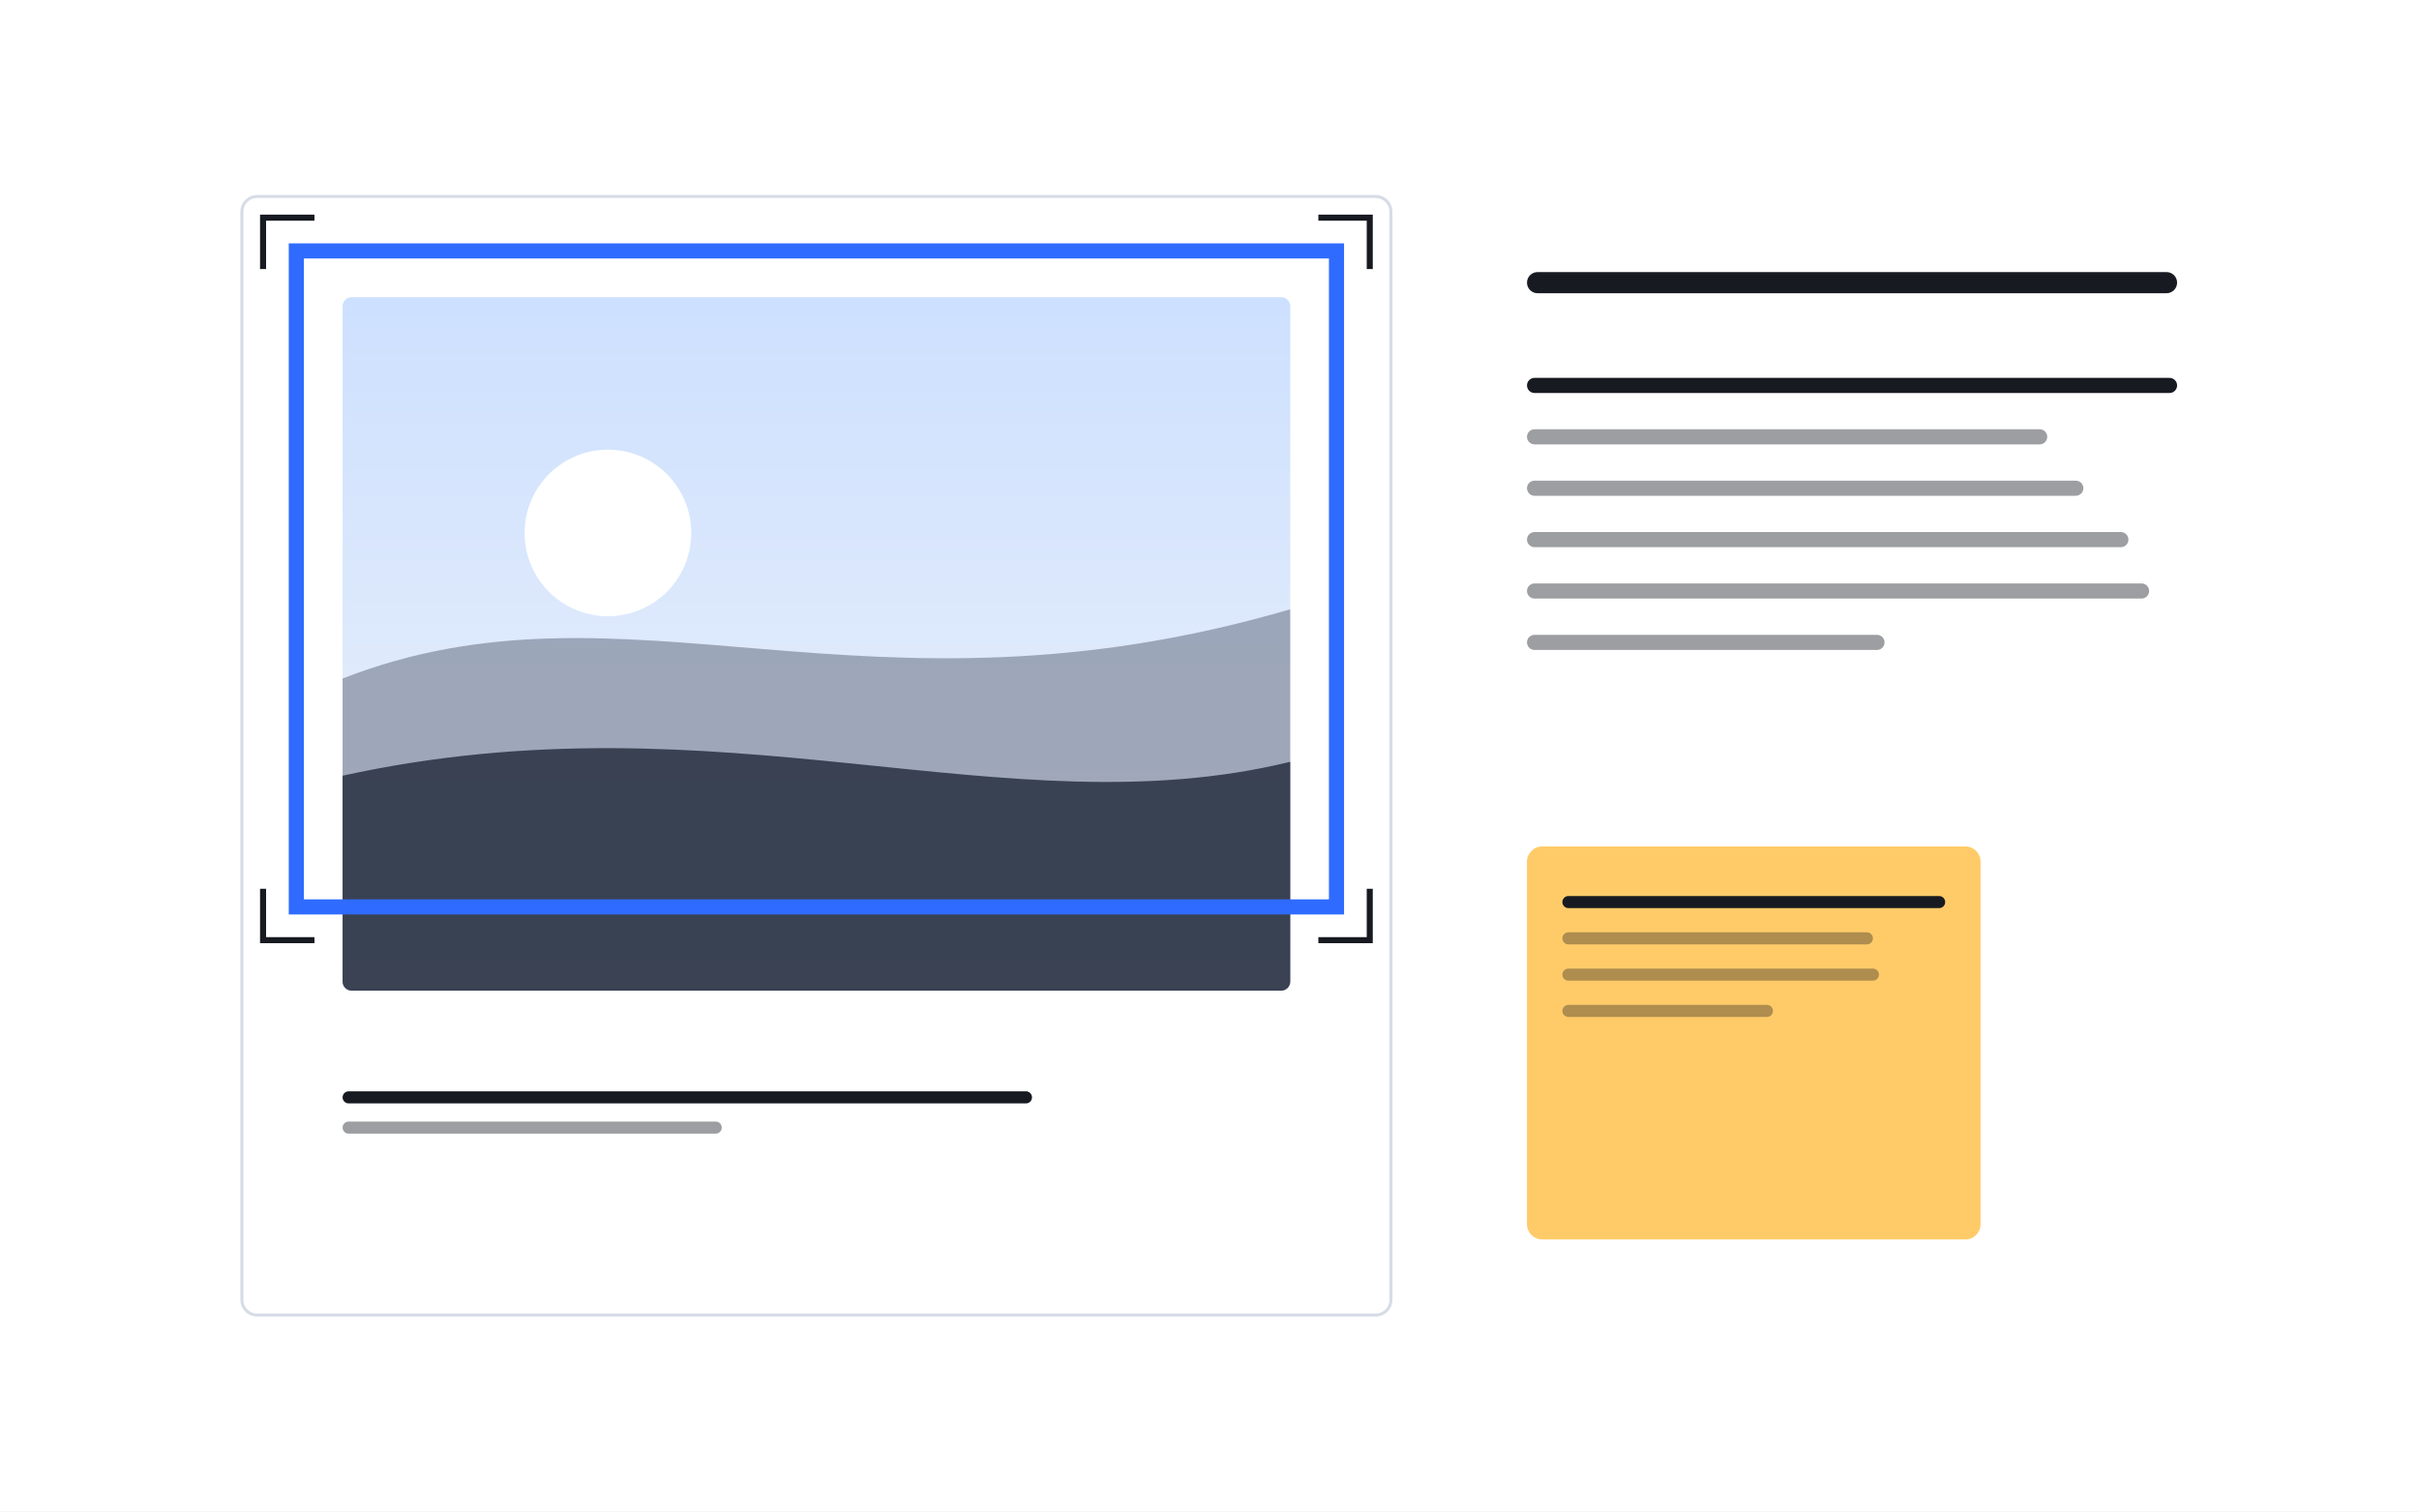
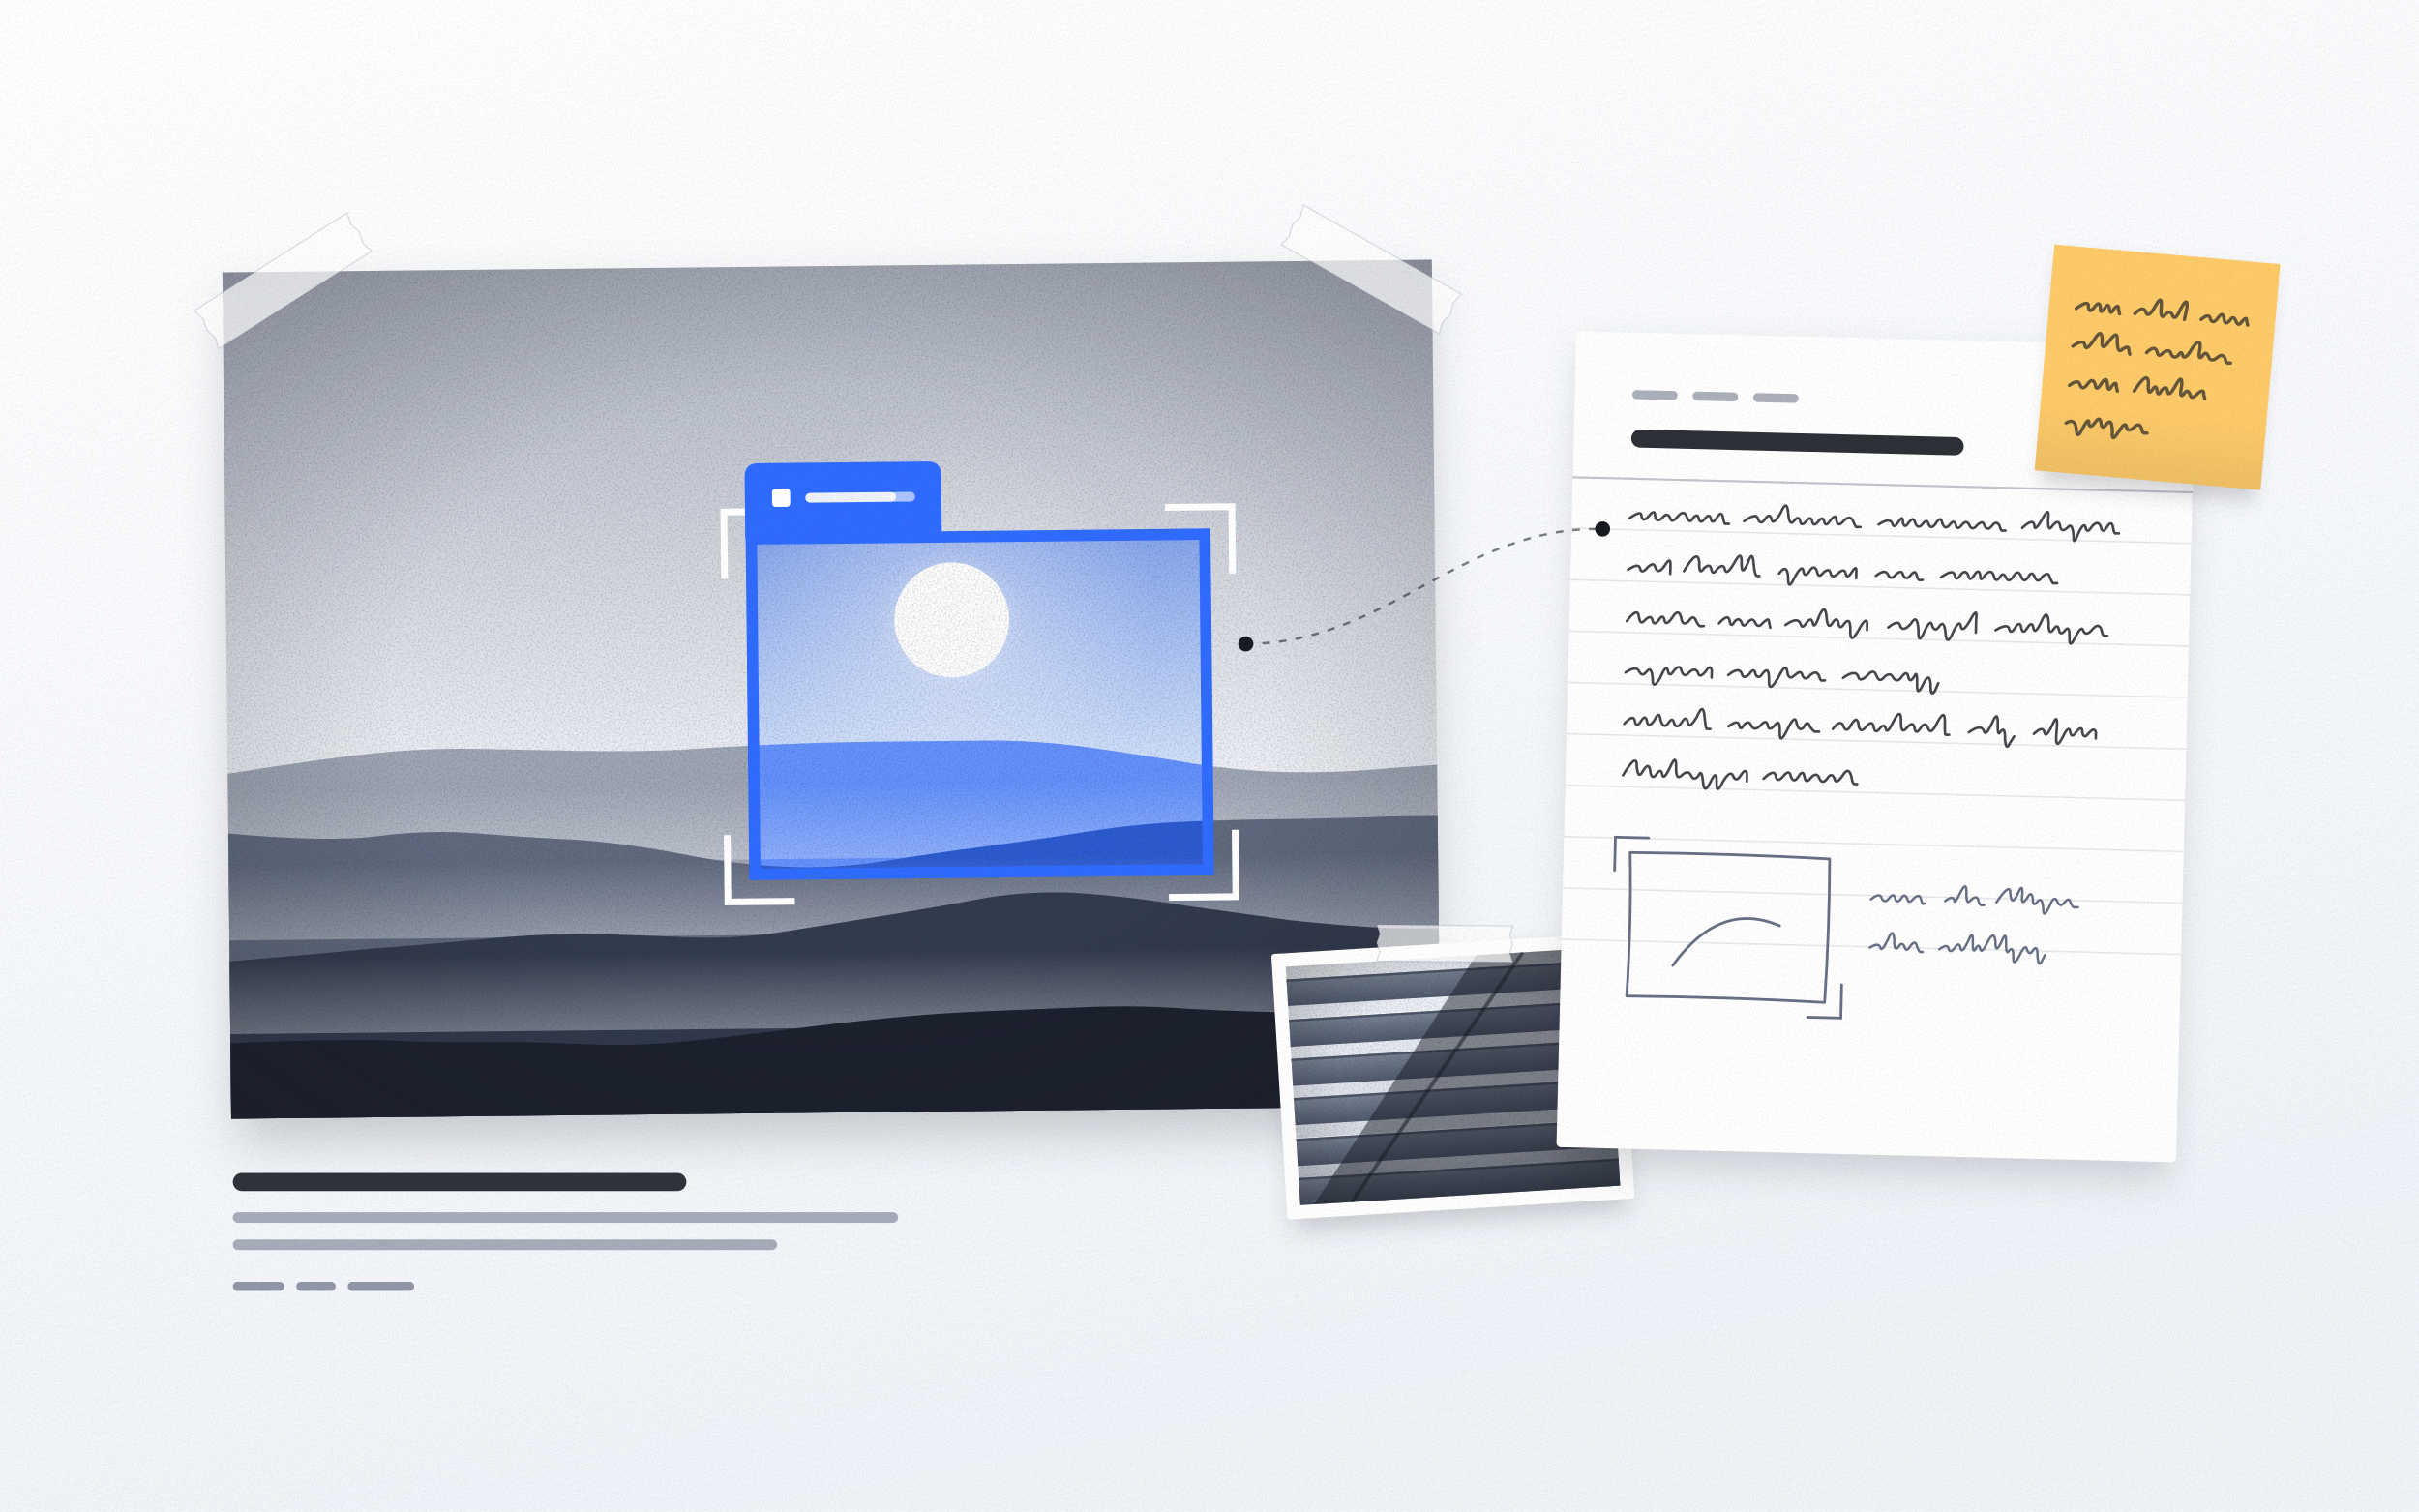
- <svg xmlns="http://www.w3.org/2000/svg" width="1600" height="1000" viewBox="0 0 1600 1000" role="img" aria-label="Starter field note: one photograph and the note that explains it">
-   <rect width="1600" height="1000" fill="#FFFFFF" />
-   <rect x="160" y="130" width="760" height="740" rx="10" fill="#FFFFFF" stroke="#D6DCE7" stroke-width="2" />
+ <svg xmlns="http://www.w3.org/2000/svg" width="1600" height="1000" viewBox="0 0 1600 1000" role="img" aria-label="Starter field note: one photograph, the signal window on the detail, and the note that explains it">
  <defs>
-     <linearGradient id="p2271971" x1="0" y1="0" x2="0" y2="1">
-       <stop stop-color="#CDE0FF" />
-       <stop offset="1" stop-color="#EEF2F8" />
-     </linearGradient>
-     <clipPath id="p2271971c">
-       <rect x="226.6" y="196.6" width="626.8" height="458.8" rx="6" />
+     <linearGradient id="ed0" x1="0" y1="0" x2="0.3" y2="1">
+       <stop offset="0" stop-color="#EEF2F8" stop-opacity="0" />
+       <stop offset="1" stop-color="#EEF2F8" stop-opacity="0.9" />
+     </linearGradient>
+     <filter id="ed1" x="-20%" y="-20%" width="140%" height="140%" color-interpolation-filters="sRGB">
+       <feGaussianBlur stdDeviation="16" />
+     </filter>
+     <linearGradient id="ed2" x1="0" y1="0" x2="0" y2="1">
+       <stop offset="0" stop-color="#AEB4C1" />
+       <stop offset="0.62" stop-color="#F1F4F9" />
+       <stop offset="1" stop-color="#E0E4EC" />
+     </linearGradient>
+     <radialGradient id="ed3" cx="0.5" cy="0.5" r="0.5">
+       <stop offset="0" stop-color="#FFFFFF" stop-opacity="0.75" />
+       <stop offset="0.35" stop-color="#FFFFFF" stop-opacity="0.28" />
+       <stop offset="1" stop-color="#FFFFFF" stop-opacity="0" />
+     </radialGradient>
+     <linearGradient id="ed4" x1="0" y1="0" x2="0" y2="1">
+       <stop offset="0" stop-color="#EEF2F8" stop-opacity="0" />
+       <stop offset="1" stop-color="#EEF2F8" stop-opacity="0.38" />
+     </linearGradient>
+     <radialGradient id="ed5" cx="0.5" cy="0.5" r="0.72">
+       <stop offset="0.5" stop-color="#171A21" stop-opacity="0" />
+       <stop offset="1" stop-color="#171A21" stop-opacity="0.26" />
+     </radialGradient>
+     <filter id="ed6" x="0" y="0" width="100%" height="100%" color-interpolation-filters="sRGB">
+       <feTurbulence type="fractalNoise" baseFrequency="0.8" numOctaves="2" seed="3" stitchTiles="stitch" />
+       <feColorMatrix values="0 0 0 0 0.090 0 0 0 0 0.102 0 0 0 0 0.129 1.5 0 0 0 -0.62" />
+     </filter>
+     <clipPath id="ed7">
+       <rect x="150" y="120" width="800" height="560" />
    </clipPath>
+     <clipPath id="ed8">
+       <rect x="498" y="300" width="300" height="222" />
+     </clipPath>
+     <linearGradient id="ed9" x1="0" y1="0" x2="0" y2="1">
+       <stop offset="0" stop-color="#2D60DE" />
+       <stop offset="0.62" stop-color="#DBE9FF" />
+       <stop offset="1" stop-color="#C2D8FF" />
+     </linearGradient>
+     <linearGradient id="eda" x1="0" y1="0" x2="0" y2="1">
+       <stop offset="0" stop-color="#D4E4FF" stop-opacity="0" />
+       <stop offset="1" stop-color="#D4E4FF" stop-opacity="0.38" />
+     </linearGradient>
+     <radialGradient id="edb" cx="0.5" cy="0.5" r="0.72">
+       <stop offset="0.5" stop-color="#171A21" stop-opacity="0" />
+       <stop offset="1" stop-color="#171A21" stop-opacity="0.3" />
+     </radialGradient>
+     <filter id="edc" x="-20%" y="-20%" width="140%" height="140%" color-interpolation-filters="sRGB">
+       <feGaussianBlur stdDeviation="8" />
+     </filter>
+     <linearGradient id="edd" x1="0" y1="0" x2="0" y2="1">
+       <stop offset="0" stop-color="#7C8596" />
+       <stop offset="1" stop-color="#4F586B" />
+     </linearGradient>
+     <clipPath id="ede">
+       <rect x="9" y="9" width="212" height="158" />
+     </clipPath>
+     <filter id="edf" x="-20%" y="-20%" width="140%" height="140%" color-interpolation-filters="sRGB">
+       <feGaussianBlur stdDeviation="12" />
+     </filter>
+     <filter id="edg" x="-20%" y="-20%" width="140%" height="140%" color-interpolation-filters="sRGB">
+       <feGaussianBlur stdDeviation="6" />
+     </filter>
+     <linearGradient id="edh" x1="0" y1="0" x2="0" y2="1">
+       <stop offset="0" stop-color="#171A21" stop-opacity="0" />
+       <stop offset="1" stop-color="#171A21" stop-opacity="0.07" />
+     </linearGradient>
+     <filter id="edi" x="0" y="0" width="100%" height="100%" color-interpolation-filters="sRGB">
+       <feTurbulence type="fractalNoise" baseFrequency="0.8" numOctaves="2" seed="5" stitchTiles="stitch" />
+       <feColorMatrix values="0 0 0 0 0.090 0 0 0 0 0.102 0 0 0 0 0.129 1.5 0 0 0 -0.62" />
+     </filter>
  </defs>
-   <g clip-path="url(#p2271971c)">
-     <rect x="226.6" y="196.6" width="626.8" height="458.8" fill="url(#p2271971)" />
-     <circle cx="402.1" cy="352.6" r="55.1" fill="#FFFFFF" />
-     <path d="M226.6 448.9C414.6 375.5 571.3 485.6 853.4 403.1V655.4H226.6Z" fill="#677084" fill-opacity=".55" />
-     <path d="M226.6 513.2C477.3 458.1 665.4 549.9 853.4 504V655.4H226.6Z" fill="#20283A" fill-opacity=".8" />
+   <rect x="0" y="0" width="1600" height="1000" fill="#FFFFFF" />
+   <rect x="0" y="0" width="1600" height="1000" fill="url(#ed0)" />
+   <g transform="translate(0 56)">
+     <g transform="translate(150 120) rotate(-0.6 400 280)">
+       <rect x="4" y="16" width="792" height="560" fill="#171A21" fill-opacity="0.2" filter="url(#ed1)" />
+     </g>
+     <g transform="rotate(-0.6 550 400)">
+       <g clip-path="url(#ed7)">
+         <rect x="150" y="120" width="800" height="560" fill="url(#ed2)" />
+         <circle cx="630" cy="355" r="137" fill="url(#ed3)" />
+         <circle cx="630" cy="355" r="38" fill="#FFFFFF" />
+         <path d="M148 452Q215 442 249 439Q282 436 316 437Q349 438 383 439Q416 440 450 439Q483 437 517 436Q550 435 584 435Q617 435 651 435Q684 435 718 440Q751 445 785 451Q818 457 852 458Q885 459 919 456L952 454L952 682L148 682Z" fill="#A0A7B5" />
+         <rect x="150" y="462" width="800" height="50" fill="url(#ed4)" />
+         <path d="M148 491Q215 498 249 494Q282 490 316 493Q349 496 383 498Q416 501 450 508Q483 515 517 517Q550 519 584 514Q617 509 651 505Q684 501 718 496Q751 491 785 490Q818 489 852 489Q885 489 919 488L952 488L952 682L148 682Z" fill="#626B7F" />
+         <rect x="150" y="512" width="800" height="50" fill="url(#ed4)" />
+         <path d="M148 576Q215 571 249 568Q282 566 316 563Q349 560 383 560Q416 561 450 563Q483 565 517 560Q550 555 584 550Q617 545 651 539Q684 534 718 537Q751 540 785 546Q818 551 852 556Q885 560 919 562L952 563L952 682L148 682Z" fill="#333B4E" />
+         <rect x="150" y="574" width="800" height="50" fill="url(#ed4)" />
+         <path d="M148 630Q215 628 249 629Q282 631 316 631Q349 631 383 633Q416 635 450 632Q483 629 517 625Q550 621 584 618Q617 615 651 614Q684 613 718 612Q751 611 785 614Q818 616 852 617Q885 619 919 619L952 619L952 682L148 682Z" fill="#1C212E" />
+         <rect x="150" y="120" width="800" height="560" fill="url(#ed5)" />
+         <rect x="150" y="120" width="800" height="560" fill="#000" filter="url(#ed6)" opacity="0.22" />
+       </g>
+       <g clip-path="url(#ed8)">
+         <g clip-path="url(#ed7)">
+           <rect x="150" y="120" width="800" height="560" fill="url(#ed9)" />
+           <circle cx="630" cy="355" r="137" fill="url(#ed3)" />
+           <circle cx="630" cy="355" r="38" fill="#FFFFFF" />
+           <path d="M148 452Q215 442 249 439Q282 436 316 437Q349 438 383 439Q416 440 450 439Q483 437 517 436Q550 435 584 435Q617 435 651 435Q684 435 718 440Q751 445 785 451Q818 457 852 458Q885 459 919 456L952 454L952 682L148 682Z" fill="#6492FF" />
+           <rect x="150" y="462" width="800" height="50" fill="url(#eda)" />
+           <path d="M148 491Q215 498 249 494Q282 490 316 493Q349 496 383 498Q416 501 450 508Q483 515 517 517Q550 519 584 514Q617 509 651 505Q684 501 718 496Q751 491 785 490Q818 489 852 489Q885 489 919 488L952 488L952 682L148 682Z" fill="#2C5CD3" />
+           <rect x="150" y="512" width="800" height="50" fill="url(#eda)" />
+           <path d="M148 576Q215 571 249 568Q282 566 316 563Q349 560 383 560Q416 561 450 563Q483 565 517 560Q550 555 584 550Q617 545 651 539Q684 534 718 537Q751 540 785 546Q818 551 852 556Q885 560 919 562L952 563L952 682L148 682Z" fill="#233766" />
+           <rect x="150" y="574" width="800" height="50" fill="url(#eda)" />
+           <path d="M148 630Q215 628 249 629Q282 631 316 631Q349 631 383 633Q416 635 450 632Q483 629 517 625Q550 621 584 618Q617 615 651 614Q684 613 718 612Q751 611 785 614Q818 616 852 617Q885 619 919 619L952 619L952 682L148 682Z" fill="#1C212E" />
+           <rect x="150" y="120" width="800" height="560" fill="url(#edb)" />
+           <rect x="150" y="120" width="800" height="560" fill="#000" filter="url(#ed6)" opacity="0.22" />
+         </g>
+       </g>
+       <g transform="rotate(-32 190 126)">
+         <path d="M130 111L132 119L130 126L132 134L130 141L250 141L248 134L250 126L248 119L250 111Z" fill="#FFFFFF" fill-opacity="0.7" stroke="#677084" stroke-opacity="0.22" stroke-width="0.8" />
+       </g>
+       <g transform="rotate(30 910 126)">
+         <path d="M850 111L852 119L850 126L852 134L850 141L970 141L968 134L970 126L968 119L970 111Z" fill="#FFFFFF" fill-opacity="0.7" stroke="#677084" stroke-opacity="0.22" stroke-width="0.8" />
+       </g>
+       <path d="M480 324V282H522M774 282H816V324M816 498V540H774M522 540H480V498" fill="none" stroke="#FFFFFF" stroke-width="4.5" stroke-linecap="square" />
+       <rect x="498" y="300" width="300" height="222" fill="none" stroke="#2F6BFF" stroke-width="7.5" />
+       <path d="M494 300V259Q494 250 503 250H615Q624 250 624 259V300Z" fill="#2F6BFF" />
+       <rect x="512" y="267" width="12" height="12" fill="#FFFFFF" rx="2.2" />
+       <rect x="534" y="270" width="60" height="6.4" rx="3.2" fill="#FFFFFF" fill-opacity="0.92" />
+       <rect x="590" y="270" width="16.6" height="6.4" rx="3.2" fill="#FFFFFF" fill-opacity="0.6" />
+     </g>
+     <rect x="154" y="720" width="300" height="12" rx="6" fill="#171A21" fill-opacity="0.88" />
+     <rect x="154" y="746" width="440" height="7" rx="3.5" fill="#677084" fill-opacity="0.55" />
+     <rect x="154" y="764" width="360" height="7" rx="3.5" fill="#677084" fill-opacity="0.55" />
+     <rect x="154" y="792" width="34" height="6" rx="3" fill="#677084" fill-opacity="0.7" />
+     <rect x="196" y="792" width="26" height="6" rx="3" fill="#677084" fill-opacity="0.7" />
+     <rect x="230" y="792" width="44" height="6" rx="3" fill="#677084" fill-opacity="0.7" />
+     <g transform="translate(846 568) rotate(-3.5 115 88)">
+       <rect x="4" y="8" width="222" height="176" fill="#171A21" fill-opacity="0.18" filter="url(#edc)" />
+     </g>
+     <g transform="translate(846 568) rotate(-3.5 115 88)">
+       <rect x="0" y="0" width="230" height="176" fill="#FFFFFF" rx="2" />
+       <g clip-path="url(#ede)">
+         <rect x="9" y="9" width="212" height="8.4" fill="#F1F4F9" />
+         <rect x="9" y="17.4" width="212" height="18.4" fill="url(#edd)" />
+         <rect x="9" y="17.4" width="212" height="1.6" fill="#333B4E" fill-opacity="0.6" />
+         <rect x="9" y="35" width="212" height="8.4" fill="#EEF2F8" />
+         <rect x="9" y="44" width="212" height="18.4" fill="url(#edd)" />
+         <rect x="9" y="44" width="212" height="1.6" fill="#333B4E" fill-opacity="0.6" />
+         <rect x="9" y="62" width="212" height="8.4" fill="#E8EDF3" />
+         <rect x="9" y="70" width="212" height="18.4" fill="url(#edd)" />
+         <rect x="9" y="70" width="212" height="1.6" fill="#333B4E" fill-opacity="0.6" />
+         <rect x="9" y="88" width="212" height="8.4" fill="#E2E6EE" />
+         <rect x="9" y="96" width="212" height="18.4" fill="url(#edd)" />
+         <rect x="9" y="96" width="212" height="1.6" fill="#333B4E" fill-opacity="0.6" />
+         <rect x="9" y="114" width="212" height="8.4" fill="#DCE0E8" />
+         <rect x="9" y="123" width="212" height="18.4" fill="url(#edd)" />
+         <rect x="9" y="123" width="212" height="1.6" fill="#333B4E" fill-opacity="0.6" />
+         <rect x="9" y="141" width="212" height="8.4" fill="#D5DAE3" />
+         <rect x="9" y="149" width="212" height="18.4" fill="url(#edd)" />
+         <rect x="9" y="149" width="212" height="1.6" fill="#333B4E" fill-opacity="0.6" />
+         <path d="M136 8L222 8L222 168L17.5 168Z" fill="#1A1E29" fill-opacity="0.5" />
+         <path d="M166 9L43 167" stroke="#191E27" stroke-opacity="0.55" stroke-width="2.5" />
+         <rect x="9" y="9" width="212" height="158" fill="url(#edb)" />
+         <rect x="9" y="9" width="212" height="158" fill="#000" filter="url(#ed6)" opacity="0.22" />
+       </g>
+       <g transform="rotate(4 115 0)">
+         <path d="M70 -12L72 -6L70 0L72 6L70 12L160 12L158 6L160 0L158 -6L160 -12Z" fill="#FFFFFF" fill-opacity="0.7" stroke="#677084" stroke-opacity="0.22" stroke-width="0.8" />
+       </g>
+     </g>
+     <g transform="translate(1036 168) rotate(1.4 205 270)">
+       <rect x="4" y="12" width="402" height="540" fill="#171A21" fill-opacity="0.16" filter="url(#edf)" />
+     </g>
+     <g transform="translate(1036 168) rotate(1.4 205 270)">
+       <rect x="0" y="0" width="410" height="540" fill="#FFFFFF" rx="3" />
+       <rect x="38" y="38" width="30" height="6" rx="3" fill="#677084" fill-opacity="0.55" />
+       <rect x="78" y="38" width="30" height="6" rx="3" fill="#677084" fill-opacity="0.55" />
+       <rect x="118" y="38" width="30" height="6" rx="3" fill="#677084" fill-opacity="0.55" />
+       <rect x="38" y="64" width="220" height="12" rx="6" fill="#171A21" fill-opacity="0.9" />
+       <rect x="0" y="96" width="410" height="1.4" fill="#677084" fill-opacity="0.4" />
+       <rect x="0" y="130" width="410" height="1" fill="#677084" fill-opacity="0.16" />
+       <rect x="0" y="164" width="410" height="1" fill="#677084" fill-opacity="0.16" />
+       <rect x="0" y="198" width="410" height="1" fill="#677084" fill-opacity="0.16" />
+       <rect x="0" y="232" width="410" height="1" fill="#677084" fill-opacity="0.16" />
+       <rect x="0" y="266" width="410" height="1" fill="#677084" fill-opacity="0.16" />
+       <rect x="0" y="300" width="410" height="1" fill="#677084" fill-opacity="0.16" />
+       <rect x="0" y="334" width="410" height="1" fill="#677084" fill-opacity="0.16" />
+       <rect x="0" y="368" width="410" height="1" fill="#677084" fill-opacity="0.16" />
+       <rect x="0" y="402" width="410" height="1" fill="#677084" fill-opacity="0.16" />
+       <path d="M38 123Q46 117 46 121Q47 126 51 121Q55 116 55 121Q56 126 60 122Q63 118 65 122Q66 126 70 121Q74 116 76 121Q78 126 80 122Q83 118 84 122Q85 126 88 122Q91 118 92 122Q93 126 96 121Q99 116 100 121Q101 126 102 125L104 125M114 123Q122 117 123 121Q125 126 128 121Q131 117 132 121Q133 126 138 117Q142 107 143 117Q144 126 147 122Q150 118 151 122Q152 126 155 122Q158 118 159 122Q160 126 163 122Q166 118 167 122Q168 126 171 121Q175 116 175 121Q176 126 180 121Q184 117 186 121Q188 126 189 125L191 125M203 123Q210 118 212 122Q213 126 216 121Q219 116 219 121Q220 126 223 121Q226 117 227 121Q229 126 232 122Q235 118 236 122Q238 126 241 121Q244 116 245 121Q247 126 250 122Q253 118 254 122Q255 126 258 122Q261 118 263 122Q265 126 268 122Q272 118 273 122Q275 126 278 122Q281 118 283 122Q284 126 286 125L287 125M298 123Q305 116 306 121Q306 126 311 117Q316 107 315 117Q315 126 318 121Q322 116 323 121Q324 126 328 122Q331 118 332 127Q332 135 335 126Q339 117 340 122Q341 126 344 121Q348 116 350 121Q351 126 354 121Q357 116 358 121Q359 126 360 125L362 125M38 157Q45 152 46 156Q47 160 51 155Q55 151 56 155Q58 160 62 154Q66 147 66 153L66 159M75 157Q84 141 85 151Q85 160 88 155Q92 151 93 155Q94 160 97 155Q101 151 102 155Q103 160 108 151Q113 141 113 151Q113 160 117 151Q120 141 121 151Q122 160 124 159L125 159M138 157Q143 150 144 159Q144 169 148 160Q153 150 154 155Q155 160 158 155Q161 150 163 155Q164 160 167 156Q171 152 172 156Q173 160 177 156Q181 152 182 156Q183 160 186 155Q189 150 189 154L189 159M202 157Q208 152 210 156Q212 160 215 156Q219 152 220 156Q222 160 225 156Q228 152 229 156Q230 160 232 159L233 159M245 157Q253 151 254 155Q255 160 258 155Q261 151 263 155Q264 160 267 155Q270 150 271 155Q271 160 274 155Q278 150 280 155Q281 160 284 156Q286 152 288 156Q290 160 293 155Q296 150 298 155Q300 160 303 155Q305 151 307 155Q309 160 312 155Q316 151 317 155Q319 160 320 159L322 159M38 191Q45 181 46 188Q47 194 50 190Q54 186 55 190Q56 194 59 190Q62 185 63 190Q64 194 68 188Q72 181 74 188Q75 194 79 190Q82 185 84 190Q86 194 88 193L89 193M99 191Q105 184 106 189Q107 194 109 190Q112 186 114 190Q115 194 118 190Q121 186 123 190Q125 194 128 190Q132 186 132 189L133 193M143 191Q151 185 153 190Q154 194 157 189Q160 185 161 189Q162 194 165 185Q169 175 170 185Q171 194 174 189Q177 184 178 189Q179 194 182 189Q186 184 186 194Q186 203 191 194Q196 184 197 188L197 193M211 191Q218 185 219 190Q221 194 226 188Q230 181 231 192Q231 203 235 193Q239 184 240 189Q242 194 245 189Q248 185 249 194Q250 203 254 193Q258 184 259 189Q260 194 265 185Q270 175 269 184L269 193M282 191Q290 186 291 190Q292 194 295 189Q298 184 299 189Q300 194 303 189Q306 184 307 189Q308 194 312 185Q316 175 317 185Q317 194 320 190Q323 185 324 190Q325 194 328 190Q331 186 331 195Q331 203 335 194Q339 186 340 190Q342 194 346 189Q350 184 352 189Q353 194 355 193L356 193M38 225Q45 220 47 224Q49 228 52 224Q55 220 56 228Q56 237 61 228Q65 218 66 223Q67 228 70 223Q74 218 75 223Q77 228 80 224Q84 220 86 224Q87 228 91 223Q94 218 95 222L95 227M106 225Q113 219 115 224Q116 228 120 224Q123 219 124 224Q126 228 129 223Q133 218 133 228Q133 237 139 226Q144 215 145 222Q146 228 150 224Q154 220 155 224Q157 228 160 224Q164 220 166 224Q167 228 169 227L170 227M182 225Q190 219 192 224Q193 228 198 223Q202 218 204 223Q206 228 209 224Q213 220 215 224Q218 228 221 223Q224 219 225 223Q226 228 229 223Q231 218 231 228Q231 237 235 228Q239 219 240 228Q240 237 243 232L245 227M38 259Q44 252 45 257Q46 262 49 257Q52 252 53 257Q54 262 58 256Q61 249 62 256Q64 262 67 258Q70 253 71 258Q73 262 76 257Q79 252 80 257Q81 262 86 253Q90 243 91 253Q92 262 93 261L95 261M107 259Q113 254 114 258Q115 262 117 258Q120 254 122 258Q124 262 128 258Q132 253 133 258Q134 262 138 257Q141 253 141 262Q141 271 146 260Q151 249 152 256Q154 262 157 258Q159 253 161 258Q164 262 165 261L167 261M176 259Q181 252 183 257Q185 262 188 256Q192 249 193 256Q194 262 198 257Q202 252 203 257Q204 262 207 258Q210 254 211 258Q212 262 216 253Q221 243 221 253Q221 262 225 257Q229 252 230 257Q231 262 234 257Q237 252 239 257Q241 262 245 253Q250 243 250 253Q250 262 251 261L253 261M266 259Q274 253 276 258Q277 262 281 253Q285 243 285 253Q285 262 287 258Q290 254 290 263Q291 271 293 266L296 261M309 259Q315 253 316 258Q317 262 321 253Q325 243 324 257Q323 271 328 261Q332 252 333 257Q334 262 337 257Q341 252 341 257Q342 262 345 258Q349 253 350 257L350 261M38 293Q47 277 47 287Q48 296 51 290Q55 283 56 290Q57 296 60 292Q63 287 64 292Q65 296 69 287Q73 277 73 287Q73 296 77 292Q81 288 83 292Q85 296 88 292Q90 287 91 296Q92 305 96 296Q100 287 100 296Q100 305 104 296Q109 287 111 292Q113 296 116 291Q119 286 120 290L120 295M131 293Q138 286 139 291Q140 296 144 291Q148 286 149 291Q151 296 154 291Q157 286 158 291Q159 296 162 292Q166 287 168 292Q170 296 173 292Q176 287 178 292Q179 296 183 290Q187 283 189 290Q190 296 192 295L193 295" fill="none" stroke="#171A21" stroke-opacity="0.8" stroke-width="1.7" stroke-linecap="round" stroke-linejoin="round" />
+       <path d="M44 344Q112 343 176 345M176 345Q177 391 175 440M175 440Q111 438 44 439M44 439Q46 390 44 344M34 356V334H56M186 428V450H164M74 418Q104 374 144 390" fill="none" stroke="#677084" stroke-width="1.8" stroke-linecap="round" />
+       <path d="M204 371Q210 366 211 370Q213 374 216 370Q219 366 220 370Q221 374 224 370Q226 366 228 370Q229 374 232 370Q236 366 237 370Q238 374 239 373L240 373M253 371Q258 367 259 370Q259 374 263 365Q267 357 267 365Q267 374 270 370Q274 366 275 370Q276 374 278 373L279 373M287 371Q296 357 296 365Q297 374 301 365Q304 357 304 365Q303 374 307 368Q310 362 311 368Q311 374 314 370Q317 366 318 374Q318 382 322 373Q325 365 327 369Q329 374 332 370Q335 366 336 370Q338 374 339 373L341 373M204 403Q210 399 211 403Q212 406 216 397Q219 389 220 397Q220 406 223 402Q225 398 227 402Q228 406 231 401Q234 397 235 401Q237 406 238 405L239 405M250 403Q255 399 256 402Q257 406 260 402Q263 397 264 402Q265 406 269 397Q272 389 272 397Q272 406 274 402Q276 398 277 402Q278 406 282 397Q286 389 287 397Q287 406 291 397Q294 389 294 397Q294 406 296 403Q299 399 299 407Q299 414 303 406Q307 397 308 402Q310 406 312 402Q315 398 315 406Q316 414 318 409L320 405" fill="none" stroke="#677084" stroke-width="1.6" stroke-linecap="round" />
+     </g>
+     <path d="M824 370C918 370 966 292 1060 294" fill="none" stroke="#171A21" stroke-opacity="0.55" stroke-width="1.6" stroke-dasharray="5 6" />
+     <circle cx="824" cy="370" r="5" fill="#171A21" />
+     <circle cx="1060" cy="294" r="5" fill="#171A21" />
+     <g transform="translate(1352 112) rotate(5 75 75)">
+       <rect x="4" y="8" width="142" height="150" fill="#171A21" fill-opacity="0.18" filter="url(#edg)" />
+     </g>
+     <g transform="translate(1352 112) rotate(5 75 75)">
+       <rect x="0" y="0" width="150" height="150" fill="#FFCB69" />
+       <rect x="0" y="105" width="150" height="45" fill="url(#edh)" />
+       <path d="M18 41Q26 34 26 39Q27 44 30 39Q33 34 34 39Q34 44 37 39Q39 35 40 39Q41 44 43 39Q46 35 46 39L47 42M57 41Q62 35 64 39Q66 44 70 35Q74 26 74 35Q74 44 77 40Q80 36 82 40Q84 44 87 35Q91 26 91 34L90 42M101 41Q106 36 107 40Q109 44 112 39Q115 34 116 39Q117 44 120 40Q122 36 124 40Q126 44 128 40Q131 36 131 39L132 42M18 66Q25 60 26 65Q27 69 32 60Q36 52 37 60Q37 69 42 60Q47 52 47 60Q48 69 51 65Q55 62 55 65L56 68M67 66Q72 60 74 65Q75 69 78 65Q82 62 83 65Q85 69 88 66Q90 62 91 66Q93 69 97 60Q102 52 102 60Q101 69 104 65Q106 61 108 65Q110 69 114 65Q117 62 119 65Q120 69 122 68L123 68M18 92Q23.6 87 25 91Q27 95 30 90Q33 85 35 90Q36 95 39 89Q42 83 43 89Q44 95 46 90Q49 86 49 90L50 93M61 92Q69 77 70 86Q70 95 73 90Q75 86 76 90Q77 95 79 90Q82 86 83 90Q84 95 88 86Q92 77 92 86Q91 95 94 91Q96 87 98 91Q99 95 103 90Q107 86 107 90L108 93M18 117Q23.4 113 25 120Q26 128 29 120Q33 111 33 116Q34 120 37 115Q40 110 41 115Q42 120 45 115Q48 111 49 120Q49 128 53 120Q57 112 58 116Q59 120 63 116Q66 112 68 116Q69 120 71 119L72 119" fill="none" stroke="#665639" stroke-width="2.2" stroke-linecap="round" />
+     </g>
  </g>
-   <rect x="226.6" y="722" width="456" height="8" rx="4" fill="#171A21" fill-opacity="1" />
-   <rect x="226.6" y="742" width="250.8" height="8" rx="4" fill="#171A21" fill-opacity="0.425" />
-   <rect x="1010" y="180" width="430" height="14" rx="7" fill="#171A21" fill-opacity="1" />
-   <rect x="1010" y="250" width="430" height="10" rx="5" fill="#171A21" fill-opacity="1" />
-   <rect x="1010" y="284" width="344.1" height="10" rx="5" fill="#171A21" fill-opacity="0.425" />
-   <rect x="1010" y="318" width="368" height="10" rx="5" fill="#171A21" fill-opacity="0.425" />
-   <rect x="1010" y="352" width="397.8" height="10" rx="5" fill="#171A21" fill-opacity="0.425" />
-   <rect x="1010" y="386" width="411.5" height="10" rx="5" fill="#171A21" fill-opacity="0.425" />
-   <rect x="1010" y="420" width="236.5" height="10" rx="5" fill="#171A21" fill-opacity="0.425" />
-   <rect x="1010" y="560" width="300" height="260" rx="10" fill="#FFCB69" stroke="none" stroke-width="2" />
-   <rect x="1033.4" y="592.8" width="253.2" height="8" rx="4" fill="#171A21" fill-opacity="1" />
-   <rect x="1033.4" y="616.8" width="205.4" height="8" rx="4" fill="#171A21" fill-opacity="0.35" />
-   <rect x="1033.4" y="640.8" width="209.4" height="8" rx="4" fill="#171A21" fill-opacity="0.35" />
-   <rect x="1033.4" y="664.8" width="139.3" height="8" rx="4" fill="#171A21" fill-opacity="0.35" />
-   <rect x="196" y="166" width="688" height="434" fill="none" stroke="#2F6BFF" stroke-width="10" />
-   <path d="M174 178V144H208" fill="none" stroke="#171A21" stroke-width="4" />
-   <path d="M906 178V144H872" fill="none" stroke="#171A21" stroke-width="4" />
-   <path d="M174 588V622H208" fill="none" stroke="#171A21" stroke-width="4" />
-   <path d="M906 588V622H872" fill="none" stroke="#171A21" stroke-width="4" />
+   <rect x="0" y="0" width="1600" height="1000" fill="#000" filter="url(#edi)" opacity="0.08" />
</svg>
